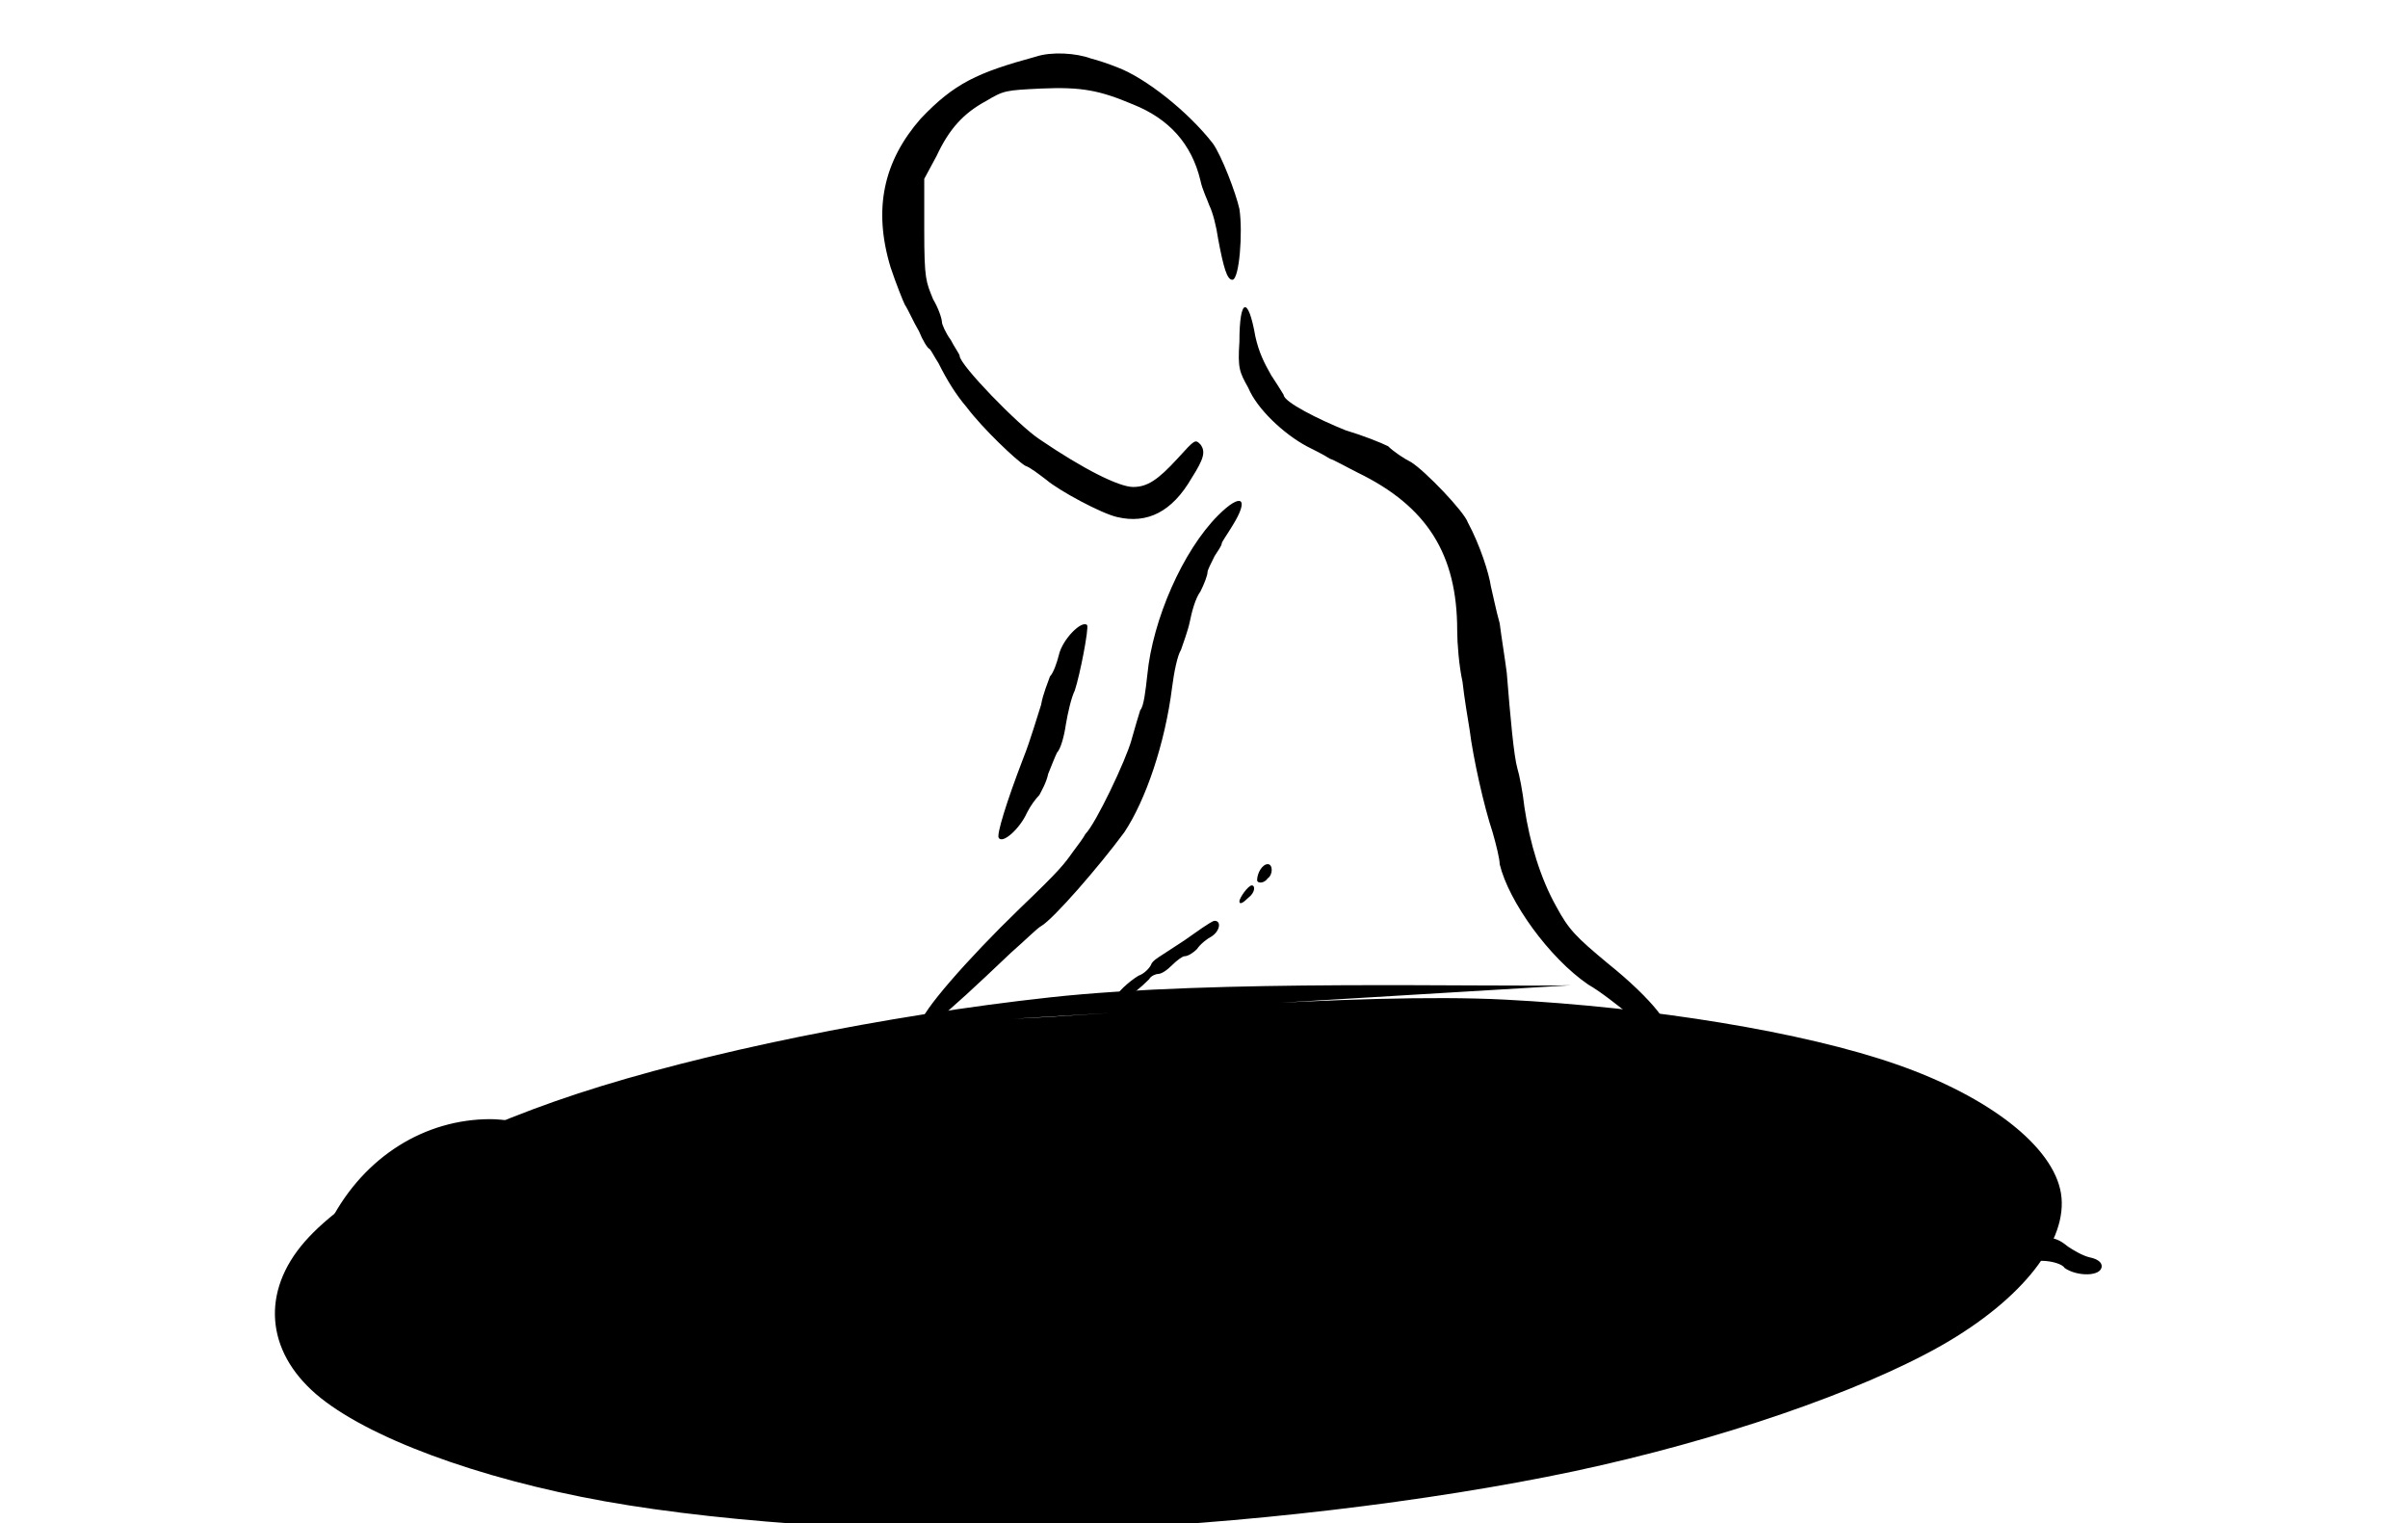
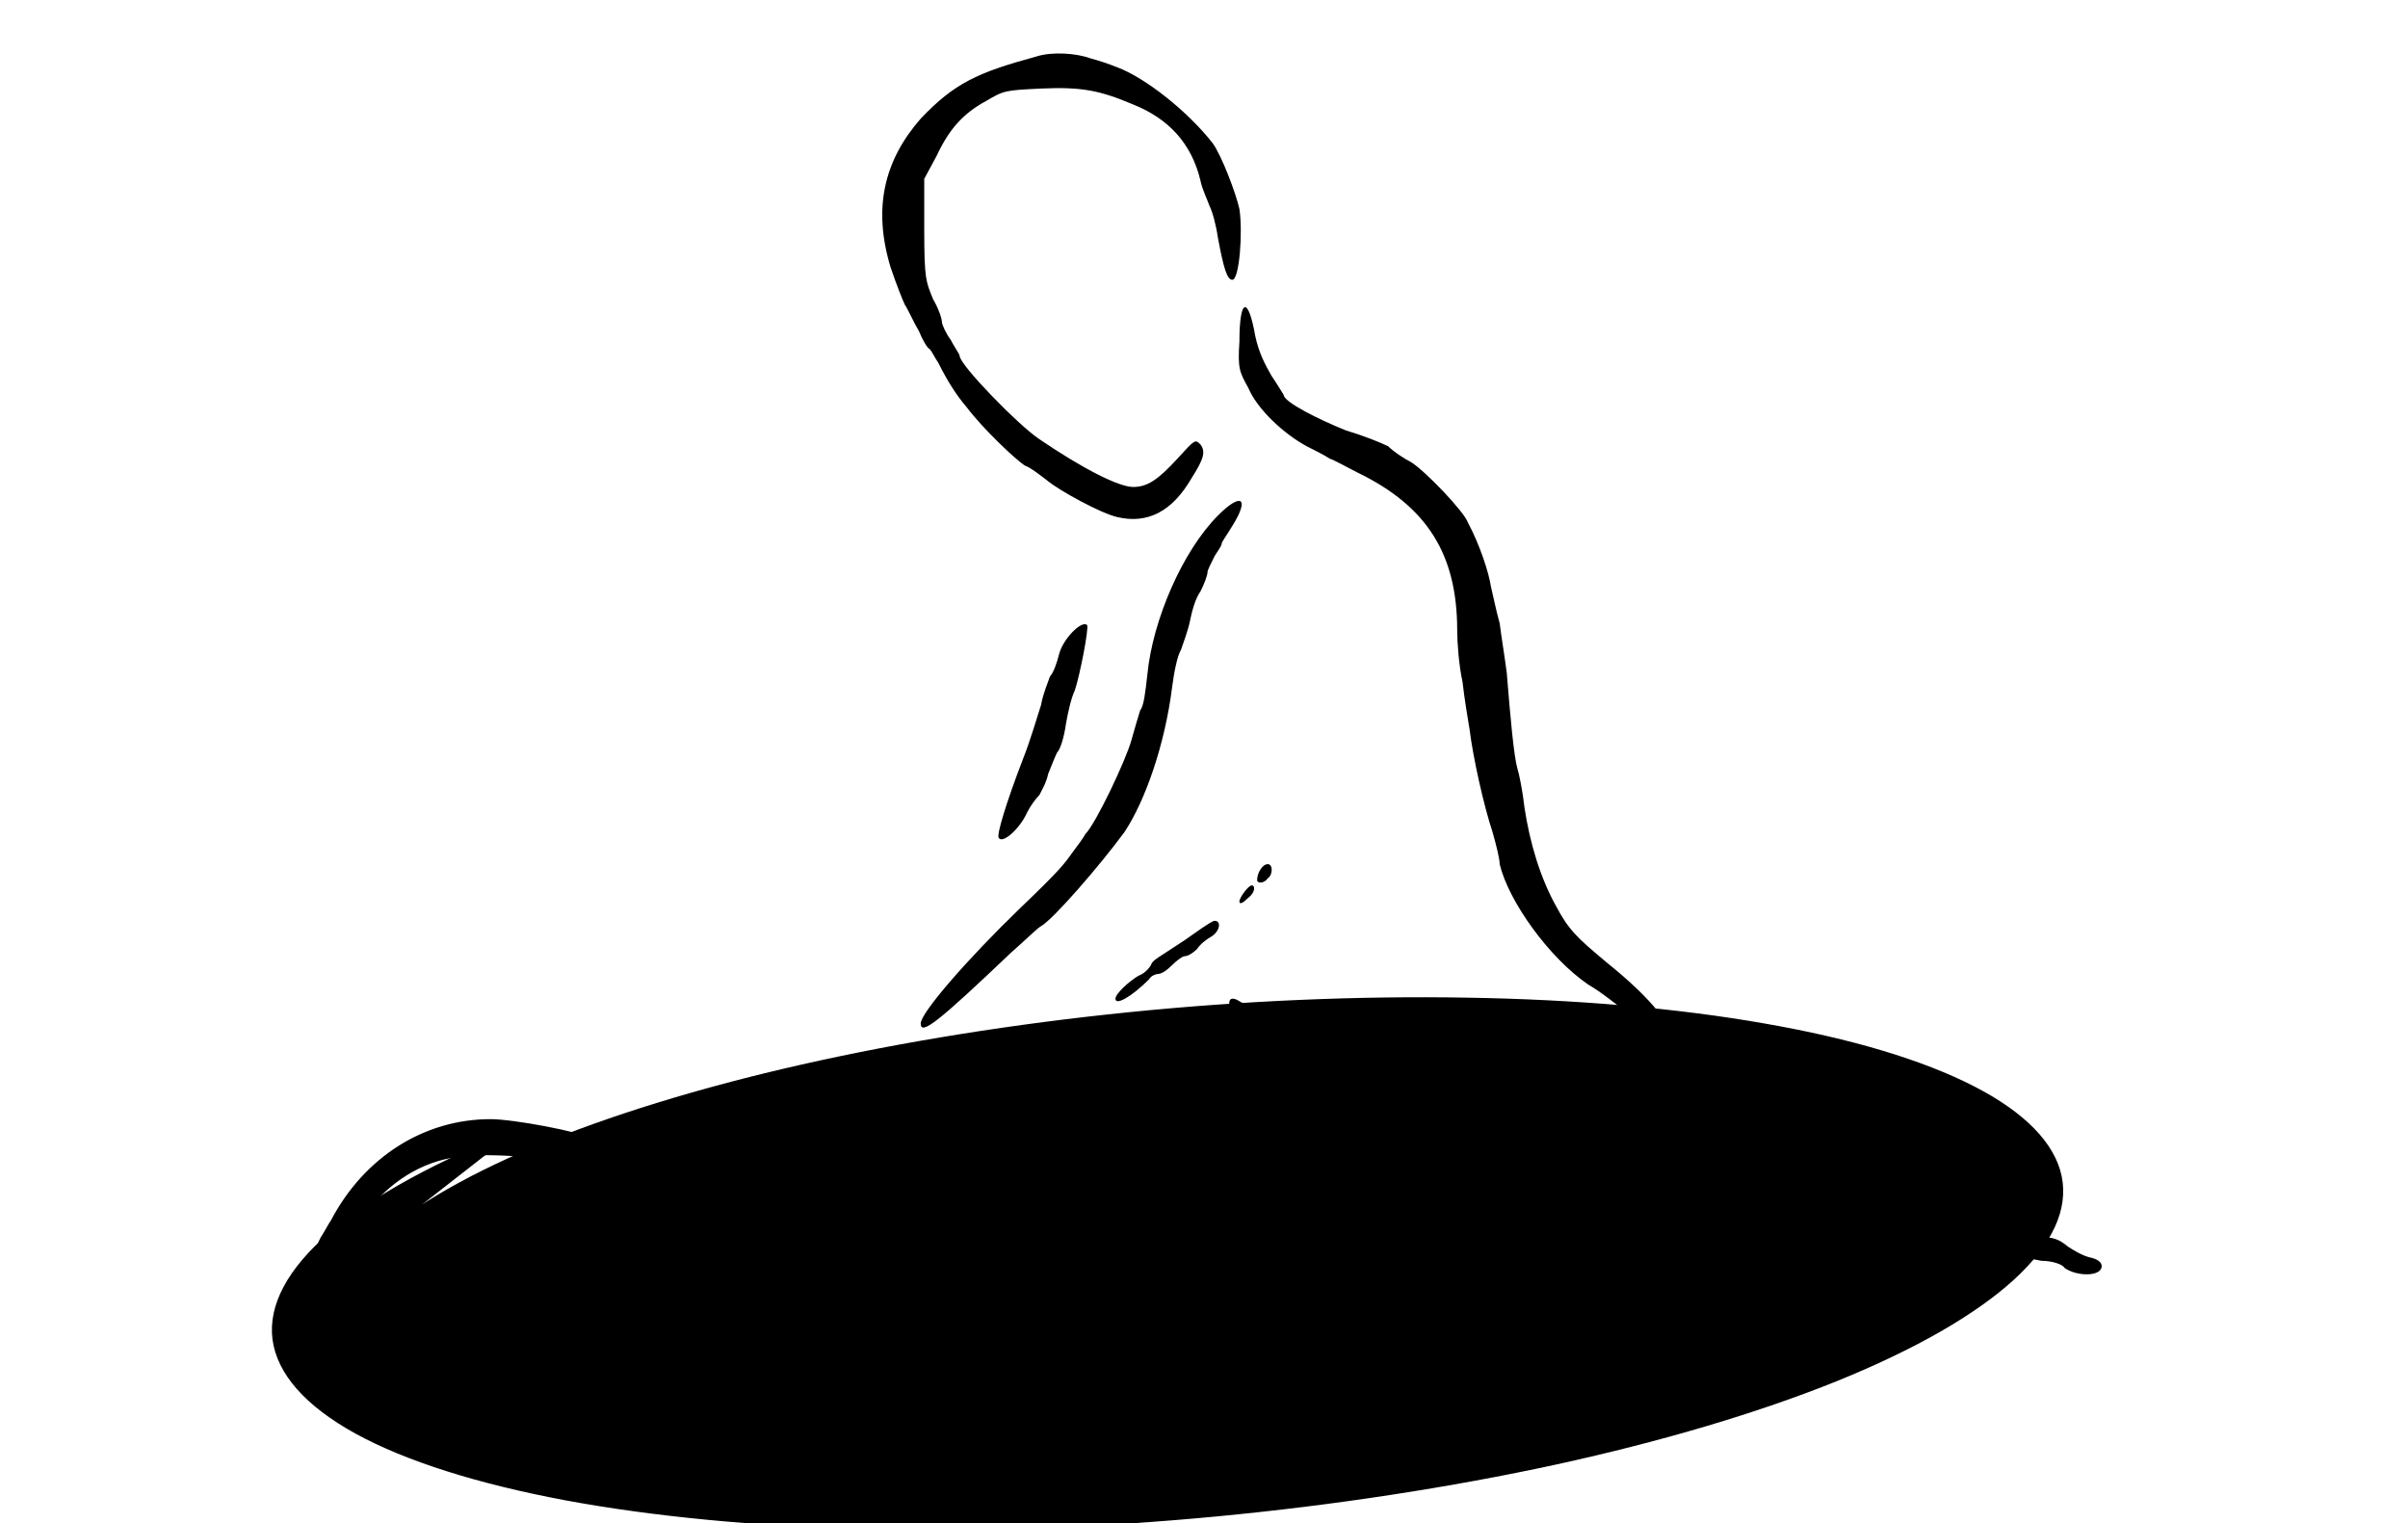
<svg viewBox="58 22 136 86" aria-hidden="true">
  <ellipse class="spot" cx="127" cy="93" rx="41.6" ry="11.2" />
  <path class="fig" fill-rule="evenodd" d="M107.4 104.9C107.0 104.8 107.1 104.3 107.5 104.2C107.7 104.1 108.5 104.0 109.2 103.9C109.9 103.9 111.3 103.7 112.4 103.6C114.7 103.3 120.3 103.3 123.4 103.7C126.2 104.0 132.1 103.8 132.7 103.5C133.3 103.1 133.7 102.4 133.6 102.0C133.2 100.9 129.4 98.1 125.7 96.3C125.3 96.1 124.7 95.8 124.5 95.7C124.3 95.5 123.8 95.3 123.5 95.2C123.1 95.1 122.8 94.9 122.6 94.7C122.5 94.6 122.1 94.3 121.7 94.1C120.8 93.7 120.6 93.5 120.9 93.2C121.1 92.9 122.1 93.0 123.0 93.4C123.5 93.6 124.1 93.8 124.2 93.8C124.4 93.8 124.9 94.0 125.3 94.2C125.7 94.5 126.3 94.8 126.7 94.9C127.0 95.1 127.7 95.4 128.2 95.7C131.5 97.6 134.5 100.1 135.7 101.9C136.5 103.1 136.2 103.8 134.4 104.5L133.3 105.0L120.4 105.0C113.4 105.0 107.5 104.9 107.4 104.9ZM82.7 104.1C82.5 104.0 82.2 103.8 81.8 103.6C81.5 103.4 81.0 103.2 80.6 103.1C80.3 103.0 79.9 102.9 79.8 102.7C79.7 102.6 79.4 102.4 79.1 102.2C78.3 101.8 77.0 100.7 76.7 100.0C75.7 98.3 75.1 96.8 75.0 96.1C75.0 95.2 75.5 93.1 76.1 91.9C76.3 91.6 76.5 91.2 76.7 90.9C78.6 87.3 82.0 85.2 85.7 85.2C87.0 85.2 90.7 85.9 91.5 86.3C91.8 86.5 92.5 86.8 93.0 87.0C93.6 87.2 94.1 87.5 94.2 87.7C94.5 88.1 94.7 88.2 95.5 88.2C96.3 88.2 96.6 88.3 96.6 88.5C96.6 88.8 95.3 88.8 94.9 88.5C94.8 88.4 93.9 88.2 92.9 88.2C91.9 88.1 90.8 87.9 90.4 87.8C89.4 87.4 85.8 87.1 84.2 87.3C80.1 87.6 76.8 91.6 76.8 96.2C76.8 96.9 76.9 97.7 77.0 98.0C77.3 99.3 79.7 101.7 80.9 101.9C81.2 102.0 81.9 102.2 82.3 102.4L83.1 102.9L88.4 102.9L93.8 102.9L94.4 102.5C94.9 102.2 95.4 102.0 96.0 101.9C96.5 101.8 97.0 101.6 97.3 101.4C97.6 101.2 98.0 101.0 98.4 100.8C98.7 100.7 99.3 100.4 99.6 100.2C99.9 99.9 100.3 99.6 100.5 99.6C100.9 99.4 101.2 98.5 101.2 97.1C101.2 95.3 101.6 95.2 102.0 97.0C102.3 98.2 102.1 99.0 101.5 99.7C101.2 100.0 101.0 100.4 100.9 100.5C100.8 100.8 99.8 101.6 98.5 102.3C97.2 103.0 96.9 103.2 96.4 103.2C96.1 103.2 95.5 103.4 95.0 103.6L94.1 104.0L88.5 104.1C85.4 104.1 82.8 104.1 82.7 104.1ZM103.7 101.8C102.9 101.5 103.3 101.2 105.1 100.6C106.8 100.1 108.2 99.8 110.2 99.8C111.3 99.8 111.9 99.8 112.1 99.6C112.4 99.4 112.4 99.4 111.9 99.3C111.6 99.2 110.8 98.9 110.1 98.7C109.4 98.4 108.8 98.2 108.8 98.2C108.4 98.2 106.1 96.6 105.2 95.6C104.2 94.7 104.0 94.3 103.6 93.3C103.0 91.8 103.0 91.1 103.6 89.4C104.3 87.1 106.2 85.4 108.9 84.4C110.2 83.9 110.4 83.9 112.8 83.9C114.8 83.9 115.6 84.0 116.2 84.2C116.7 84.4 117.6 84.6 118.2 84.7C119.2 84.9 121.1 85.5 123.8 86.6C124.4 86.8 126.2 87.6 127.7 88.3C131.6 90.3 132.3 90.6 132.9 90.8C133.2 90.8 133.8 91.1 134.3 91.3C135.6 91.8 138.7 92.1 141.0 91.8C143.2 91.6 144.9 90.9 148.5 88.6C149.1 88.2 149.7 87.8 149.8 87.8C149.8 87.8 150.3 87.6 150.7 87.4C153.5 86.0 157.5 85.4 160.5 85.8C162.9 86.2 166.4 87.8 168.2 89.3C168.5 89.5 168.8 89.7 168.9 89.7C169.0 89.7 169.4 89.9 169.8 90.2C170.3 90.4 170.9 90.7 171.3 90.8C171.6 90.9 172.1 91.1 172.2 91.3C172.4 91.5 172.8 91.7 173.1 91.8C174.1 91.9 174.3 92.0 174.8 92.4C175.1 92.6 175.6 92.9 176.0 93.0C176.5 93.1 176.7 93.3 176.7 93.5C176.7 94.1 175.3 94.1 174.6 93.6C174.5 93.4 173.9 93.2 173.3 93.2C172.7 93.1 171.9 92.9 171.6 92.7C171.3 92.5 170.7 92.3 170.3 92.2C169.9 92.1 169.5 91.9 169.3 91.7C169.2 91.6 168.7 91.4 168.3 91.3C167.8 91.1 167.2 90.8 166.9 90.6C166.6 90.4 166.2 90.2 166.1 90.2C166.0 90.2 165.7 90.0 165.5 89.9C164.8 89.3 162.3 88.4 160.8 88.1C156.9 87.4 153.6 88.1 148.9 90.6C143.3 93.7 142.2 94.1 139.2 94.1C137.7 94.1 137.0 94.0 136.1 93.7C135.4 93.5 134.5 93.3 134.0 93.2C133.6 93.1 132.9 92.9 132.5 92.7C132.2 92.5 131.7 92.3 131.4 92.3C130.8 92.1 129.2 91.4 124.1 89.0C121.0 87.6 120.5 87.3 120.3 87.3C120.2 87.3 119.5 87.1 118.7 86.8C116.4 86.1 112.6 85.8 110.2 86.2C108.2 86.5 106.3 87.8 105.5 89.2C105.1 89.8 105.2 92.6 105.6 93.3C106.1 94.3 108.4 96.2 109.6 96.6C109.7 96.7 110.3 97.0 111.0 97.3C111.7 97.6 112.5 97.8 112.7 97.8C112.9 97.8 113.4 98.0 113.8 98.2C114.1 98.4 115.0 98.7 115.8 98.9C116.5 99.1 117.7 99.5 118.4 99.7C119.2 99.9 119.9 100.2 119.9 100.3C120.1 100.8 119.6 101.1 118.5 101.1C112.7 101.4 109.6 101.6 107.8 101.8C105.5 102.0 104.3 102.0 103.7 101.8ZM80.2 95.7C80.2 95.6 80.5 95.0 81.0 94.4C81.4 93.9 81.8 93.2 81.9 92.9C82.0 92.6 82.1 92.3 82.2 92.2C82.3 92.2 82.6 91.7 82.8 91.2C83.4 90.0 84.4 89.0 84.8 89.0C85.5 89.2 85.2 89.9 83.2 93.3C82.3 94.8 80.2 96.6 80.2 95.7ZM128.8 84.1C128.4 83.5 128.1 82.4 127.8 80.9C127.7 80.2 127.6 79.4 127.5 79.1C127.3 78.4 127.5 78.2 128.1 78.6C128.8 78.9 129.0 79.1 129.2 80.1C129.3 80.5 129.5 81.1 129.6 81.3C129.9 81.9 129.9 83.7 129.7 84.2C129.4 84.6 129.1 84.6 128.8 84.1ZM151.2 80.1C151.1 80.0 150.5 79.6 149.9 79.2C149.4 78.8 148.4 78.0 147.7 77.6C145.5 76.1 143.2 72.9 142.7 70.8C142.7 70.5 142.5 69.7 142.3 69.0C141.8 67.5 141.2 64.8 141.0 63.2C140.9 62.6 140.7 61.4 140.6 60.5C140.4 59.6 140.3 58.3 140.3 57.6C140.3 53.3 138.6 50.6 134.7 48.7C134.1 48.4 133.4 48.0 133.1 47.9C132.8 47.7 132.2 47.4 131.8 47.2C130.5 46.5 129.0 45.1 128.5 43.9C128.0 43.0 127.9 42.8 128.0 41.3C128.0 38.8 128.5 38.7 128.9 41.0C129.1 41.9 129.4 42.5 129.8 43.2C130.2 43.8 130.5 44.3 130.5 44.3C130.5 44.7 132.5 45.7 134.0 46.3C135.0 46.6 136.0 47.0 136.4 47.2C136.7 47.5 137.3 47.9 137.7 48.1C138.5 48.6 140.7 50.9 140.9 51.5C141.6 52.8 142.1 54.4 142.2 55.1C142.3 55.5 142.5 56.5 142.7 57.2C142.8 58.0 143.0 59.2 143.1 60.0C143.3 62.5 143.5 64.7 143.7 65.4C143.8 65.7 144.0 66.7 144.1 67.6C144.4 69.6 145.0 71.6 145.9 73.2C146.6 74.5 147.0 74.9 148.8 76.4C151.3 78.4 152.8 80.3 151.9 80.3C151.7 80.3 151.4 80.2 151.2 80.1ZM110.0 79.8C110.0 79.2 112.6 76.2 115.6 73.3C117.9 71.1 118.1 70.8 118.6 70.1C118.9 69.7 119.2 69.3 119.3 69.1C119.9 68.5 121.6 64.9 121.9 63.8C122.1 63.1 122.3 62.4 122.4 62.1C122.6 61.9 122.7 61.0 122.8 60.1C123.1 57.0 124.8 53.1 126.8 51.1C128.1 49.8 128.6 50.1 127.6 51.7C127.3 52.2 127.0 52.6 127.0 52.7C127.0 52.8 126.8 53.1 126.6 53.4C126.4 53.8 126.2 54.2 126.2 54.3C126.2 54.5 126.0 55.0 125.8 55.4C125.5 55.8 125.3 56.6 125.2 57.1C125.1 57.6 124.8 58.4 124.7 58.7C124.5 59.0 124.3 60.0 124.2 60.8C123.8 64.0 122.7 67.2 121.5 69.0C120.1 70.9 117.5 73.9 116.8 74.3C116.6 74.4 115.9 75.1 115.1 75.8C111.0 79.7 110.0 80.5 110.0 79.8ZM121.0 78.4C121.0 78.1 121.8 77.4 122.3 77.1C122.6 77.0 122.9 76.7 123.0 76.5C123.1 76.2 123.4 76.1 124.9 75.1C125.2 74.9 125.6 74.6 125.9 74.4C126.2 74.2 126.5 74.0 126.6 74.0C127.0 74.0 126.9 74.6 126.4 74.9C126.2 75.0 125.8 75.3 125.6 75.6C125.4 75.8 125.1 76.0 124.9 76.0C124.8 76.0 124.5 76.2 124.2 76.5C123.9 76.8 123.6 77.0 123.4 77.0C123.3 77.0 123.0 77.1 122.9 77.3C121.9 78.3 121.0 78.8 121.0 78.4ZM128.0 72.9C128.0 72.7 128.5 72.0 128.7 72.0C128.9 72.0 128.9 72.4 128.5 72.7C128.2 73.0 128.0 73.1 128.0 72.9ZM129.0 71.7C129.0 71.3 129.3 70.8 129.6 70.8C129.9 70.8 129.9 71.4 129.6 71.6C129.4 71.9 129.0 71.9 129.0 71.7ZM114.4 69.3C114.3 69.1 114.8 67.4 115.8 64.8C116.2 63.8 116.6 62.4 116.8 61.8C116.9 61.2 117.2 60.5 117.3 60.2C117.5 60.0 117.7 59.4 117.8 59.0C118.0 58.1 119.1 57.0 119.4 57.3C119.5 57.5 119.0 60.1 118.7 61.0C118.5 61.4 118.3 62.3 118.2 62.9C118.1 63.6 117.9 64.3 117.7 64.5C117.6 64.7 117.4 65.2 117.2 65.7C117.1 66.2 116.8 66.7 116.7 66.9C116.5 67.1 116.2 67.5 116.0 67.9C115.6 68.8 114.6 69.7 114.4 69.3ZM121.1 51.2C120.2 51.0 117.8 49.7 117.1 49.1C116.7 48.8 116.2 48.4 115.9 48.3C115.4 48.0 113.5 46.2 112.6 45.0C112.0 44.3 111.5 43.5 111.0 42.5C110.8 42.2 110.6 41.8 110.5 41.7C110.4 41.7 110.1 41.2 109.9 40.7C109.6 40.2 109.3 39.5 109.1 39.2C109.0 39.0 108.6 38.0 108.3 37.1C107.3 33.8 107.9 31.1 110.0 28.7C111.9 26.7 113.2 26.1 116.5 25.2C117.4 24.9 118.8 25.0 119.6 25.3C120.0 25.4 120.6 25.6 121.1 25.8C122.7 26.4 125.1 28.3 126.5 30.1C127.0 30.8 127.8 32.9 128.0 33.8C128.2 35.1 128.0 37.8 127.6 37.8C127.3 37.8 127.1 37.1 126.8 35.5C126.7 34.8 126.5 34.0 126.3 33.6C126.2 33.3 125.9 32.7 125.8 32.2C125.3 30.1 124.0 28.7 122.0 27.9C120.1 27.1 119.1 26.9 116.8 27.0C114.8 27.1 114.7 27.1 113.7 27.7C112.4 28.4 111.6 29.3 110.9 30.8L110.2 32.1L110.2 35.0C110.2 37.8 110.3 37.9 110.7 38.9C111.0 39.4 111.2 40.0 111.2 40.2C111.2 40.3 111.4 40.8 111.7 41.2C111.9 41.6 112.2 42.0 112.2 42.1C112.2 42.6 115.5 46.0 116.7 46.8C119.2 48.5 121.2 49.5 122.0 49.5C122.8 49.5 123.4 49.1 124.5 47.9C125.5 46.8 125.5 46.8 125.8 47.1C126.1 47.5 126.0 47.9 125.3 49.0C124.2 50.9 122.8 51.6 121.1 51.2Z" />
-   <path class="ring dr" d="M115.27 79.53 C119.89 79.35 134.68 78.02 142.99 78.45 C151.30 78.88 159.88 80.28 165.12 82.11 C170.35 83.93 173.97 86.75 174.40 89.39 C174.83 92.03 172.25 95.36 167.67 97.97 C163.09 100.58 155.08 103.34 146.92 105.08 C138.77 106.81 127.86 108.10 118.73 108.39 C109.60 108.67 99.30 108.06 92.15 106.78 C85.01 105.50 78.67 103.16 75.84 100.72 C73.02 98.28 72.74 94.95 75.21 92.12 C77.68 89.29 83.63 86.05 90.65 83.75 C97.67 81.45 107.98 79.34 117.33 78.32 C126.67 77.30 141.81 77.75 146.71 77.64" />
+   <path class="ring dr" d="M78.88 92.33 C80.84 90.41 84.03 88.50 88.20 86.75 C92.37 85.01 97.51 83.42 103.26 82.12 C109.00 80.82 115.33 79.81 121.77 79.16 C128.21 78.51 134.75 78.23 140.90 78.34 C147.04 78.44 152.78 78.94 157.67 79.80 C162.56 80.65 166.60 81.86 169.48 83.34 C172.35 84.81 174.05 86.55 174.44 88.42 C174.83 90.29 173.91 92.29 171.74 94.27 C169.57 96.25 166.15 98.21 161.73 100.00 C157.31 101.78 151.90 103.39 145.91 104.70 C139.91 106.00 133.33 107.01 126.67 107.64 C120.02 108.27 113.28 108.51 106.99 108.36 C100.70 108.20 94.85 107.64 89.90 106.72 C84.95 105.79 80.91 104.51 78.08 102.96 C75.25 101.40 73.65 99.59 73.39 97.64 C73.14 95.70 74.25 93.63 76.63 91.59 C79.02 89.55 82.68 87.54 87.35 85.72" />
</svg>
